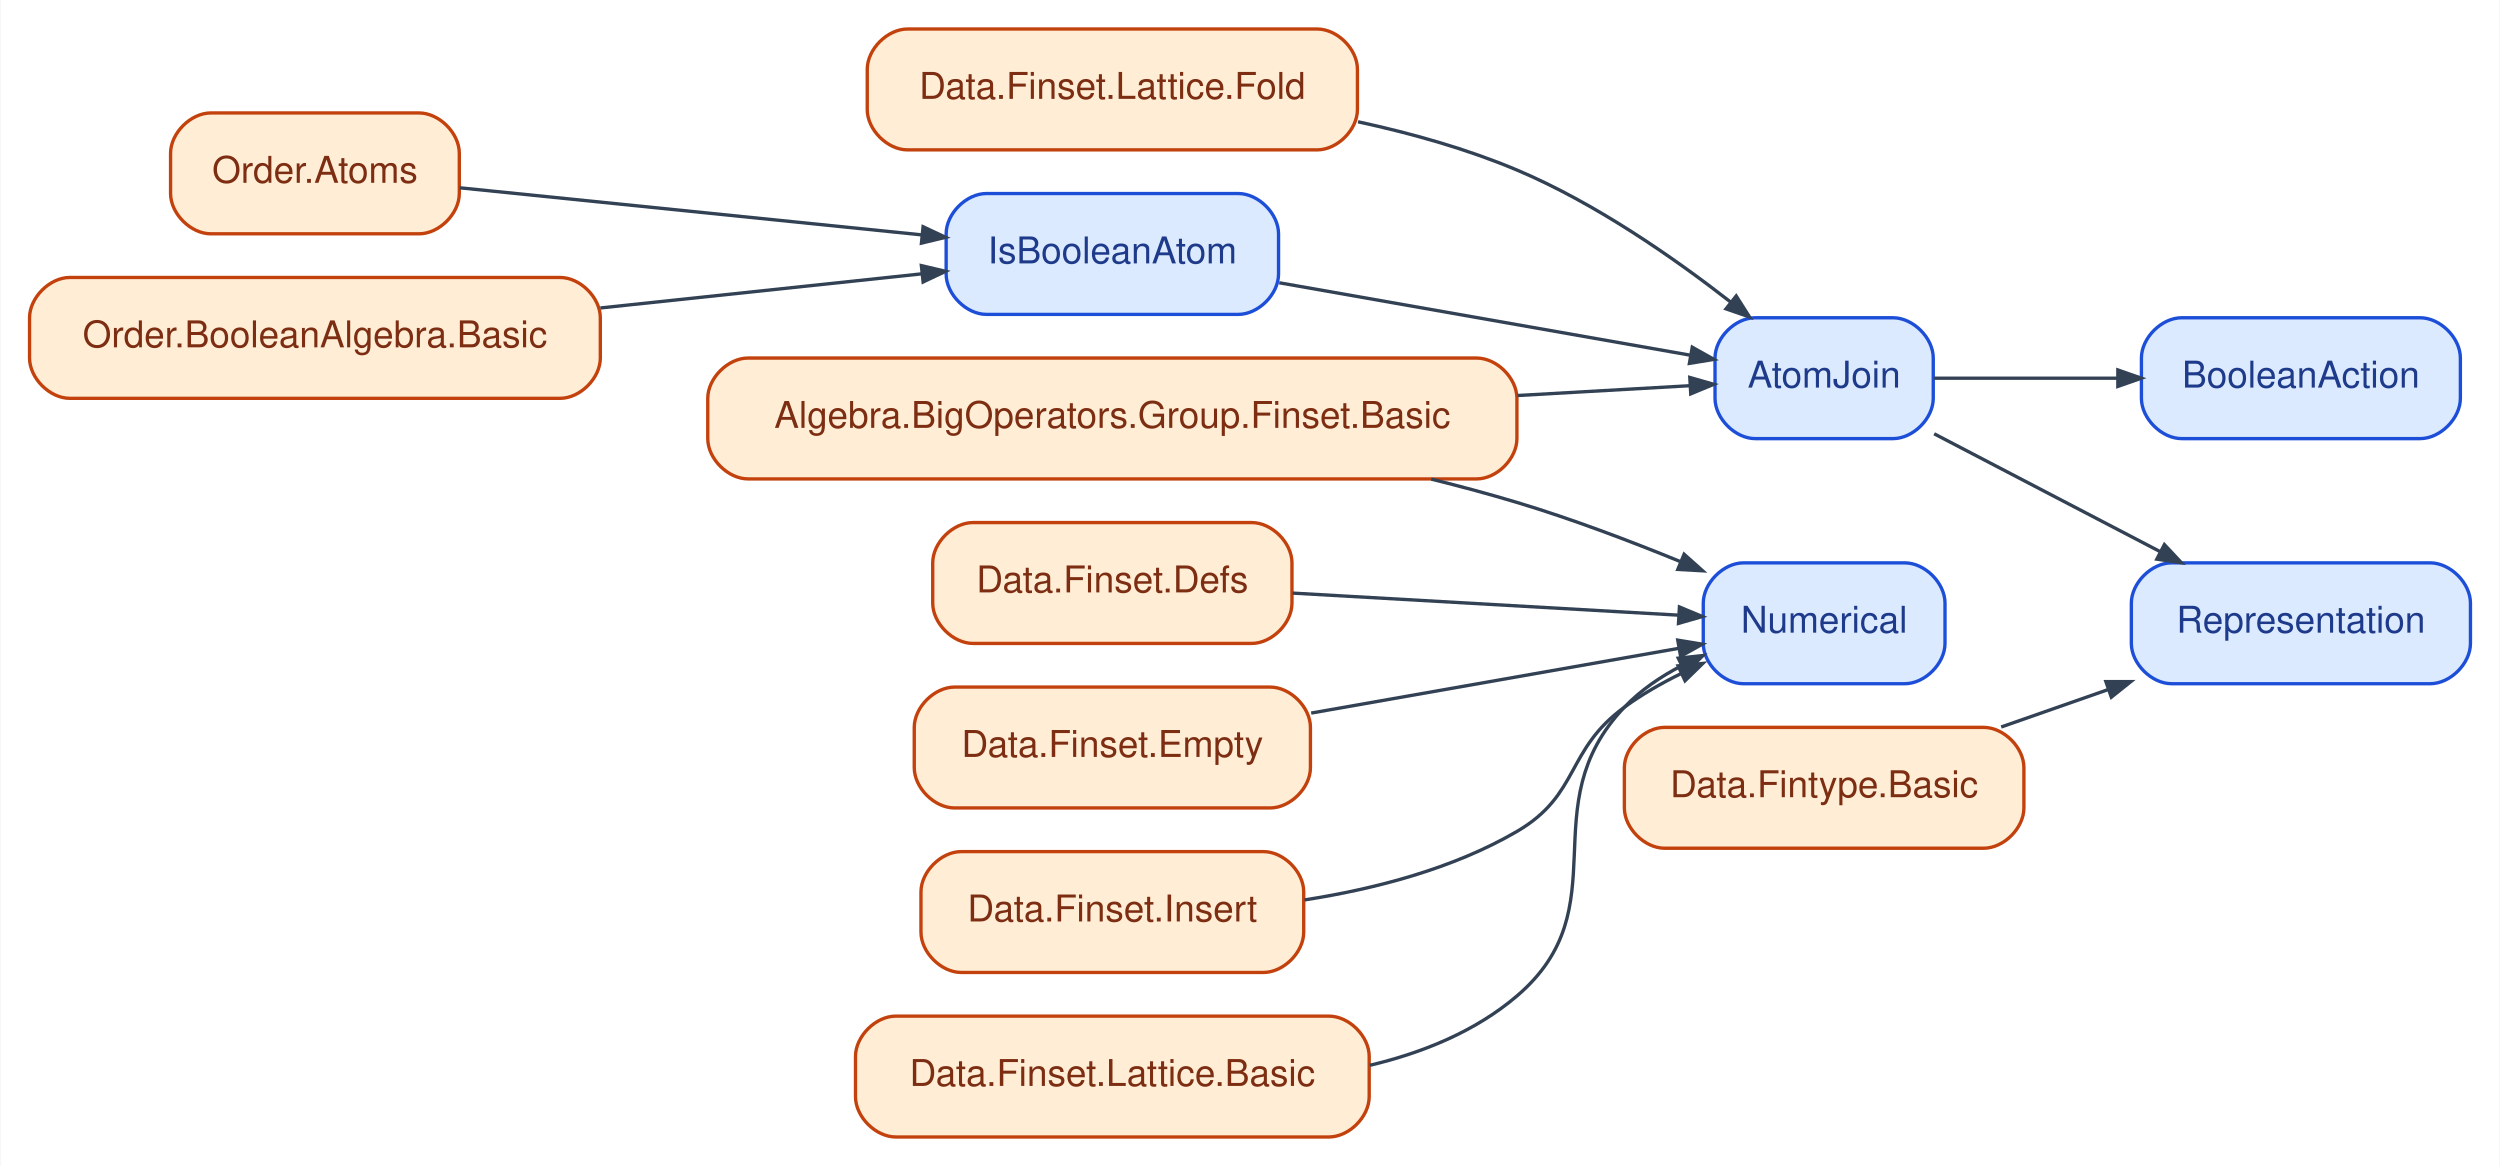
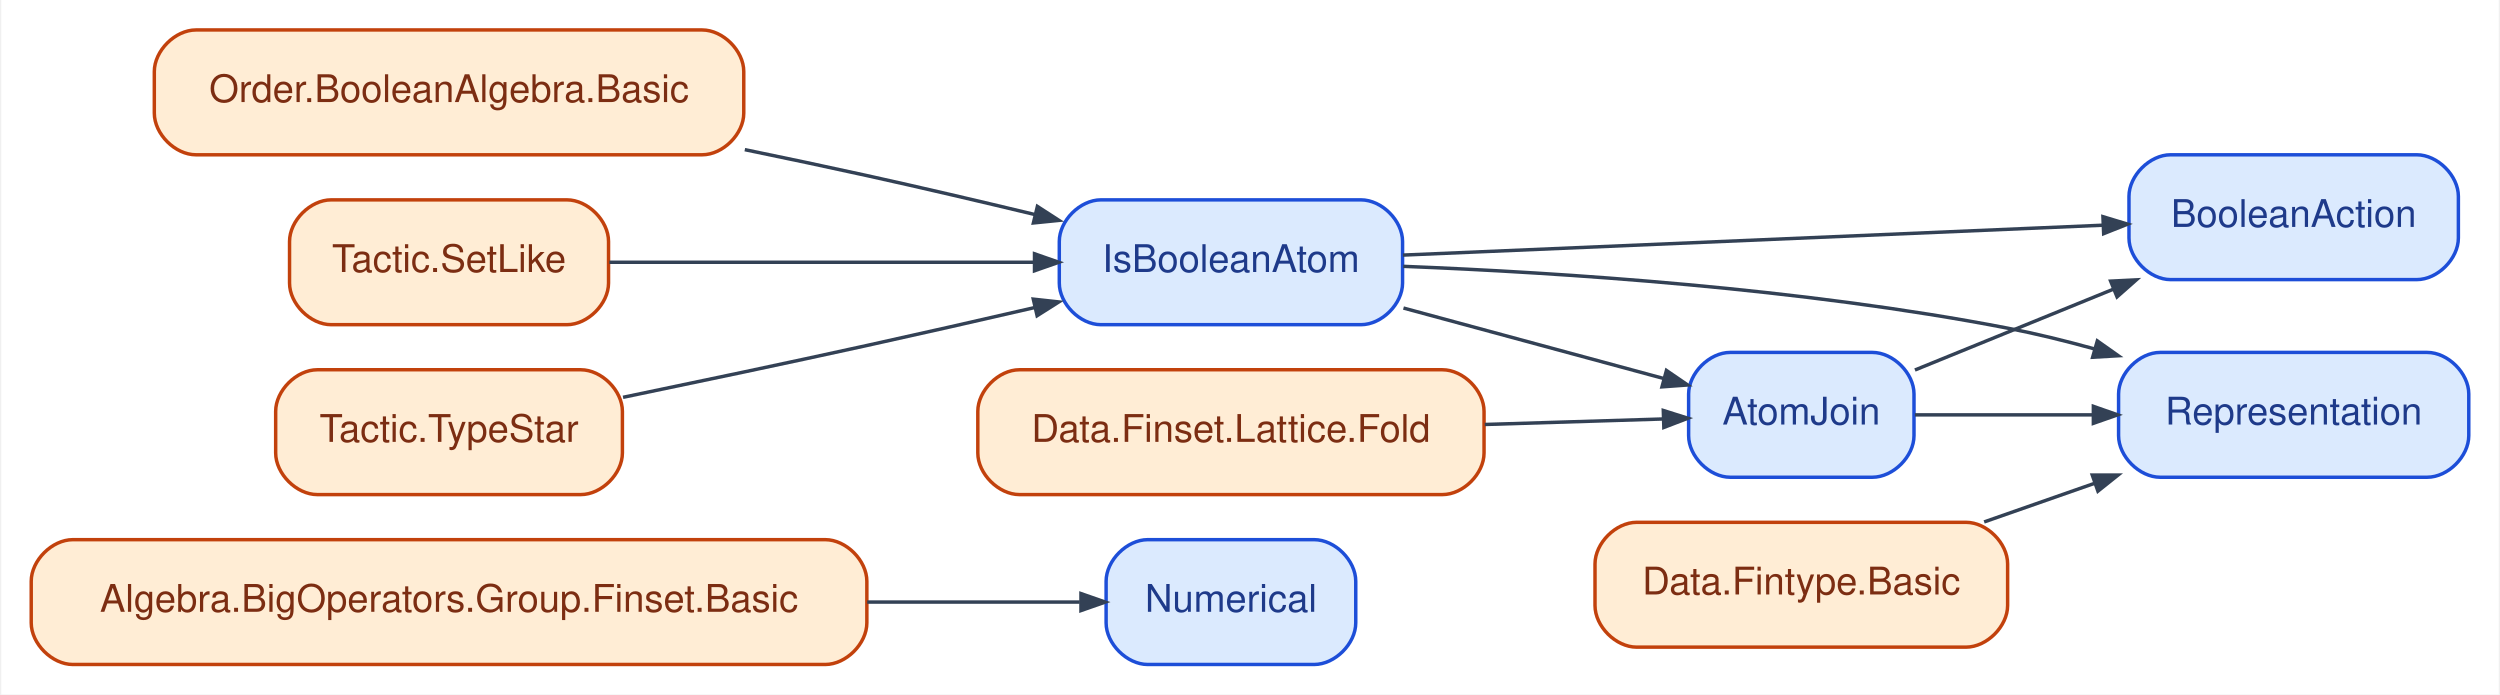
- <svg xmlns="http://www.w3.org/2000/svg" width="744pt" height="347pt" viewBox="0.00 0.00 744.28 347.28">
-   <g id="graph0" class="graph" transform="scale(1 1) rotate(0) translate(8.64 338.64)">
-     <polygon fill="white" stroke="transparent" points="-8.64,8.64 -8.64,-338.64 735.64,-338.64 735.64,8.64 -8.64,8.64" />
+ <svg xmlns="http://www.w3.org/2000/svg" width="720pt" height="200pt" viewBox="0.00 0.00 720.28 200.28">
+   <g id="graph0" class="graph" transform="scale(1 1) rotate(0) translate(8.64 191.64)">
+     <polygon fill="white" stroke="transparent" points="-8.64,8.64 -8.64,-191.64 711.64,-191.64 711.64,8.64 -8.64,8.64" />
    <g id="node1" class="node">
-       <path fill="#ffedd5" stroke="#c2410c" d="M431,-232C431,-232 214,-232 214,-232 208,-232 202,-226 202,-220 202,-220 202,-208 202,-208 202,-202 208,-196 214,-196 214,-196 431,-196 431,-196 437,-196 443,-202 443,-208 443,-208 443,-220 443,-220 443,-226 437,-232 431,-232" />
-       <text text-anchor="middle" x="322.5" y="-211.2" font-family="Helvetica,sans-Serif" font-size="11.00" fill="#7c2d12">Algebra.BigOperators.Group.Finset.Basic</text>
+       <path fill="#ffedd5" stroke="#c2410c" d="M229,-36C229,-36 12,-36 12,-36 6,-36 0,-30 0,-24 0,-24 0,-12 0,-12 0,-6 6,0 12,0 12,0 229,0 229,0 235,0 241,-6 241,-12 241,-12 241,-24 241,-24 241,-30 235,-36 229,-36" />
+       <text text-anchor="middle" x="120.5" y="-15.2" font-family="Helvetica,sans-Serif" font-size="11.00" fill="#7c2d12">Algebra.BigOperators.Group.Finset.Basic</text>
    </g>
    <g id="node10" class="node">
-       <path fill="#dbeafe" stroke="#1d4ed8" d="M555,-244C555,-244 514,-244 514,-244 508,-244 502,-238 502,-232 502,-232 502,-220 502,-220 502,-214 508,-208 514,-208 514,-208 555,-208 555,-208 561,-208 567,-214 567,-220 567,-220 567,-232 567,-232 567,-238 561,-244 555,-244" />
-       <text text-anchor="middle" x="534.5" y="-223.2" font-family="Helvetica,sans-Serif" font-size="11.00" fill="#1e3a8a">AtomJoin</text>
+       <path fill="#dbeafe" stroke="#1d4ed8" d="M370,-36C370,-36 322,-36 322,-36 316,-36 310,-30 310,-24 310,-24 310,-12 310,-12 310,-6 316,0 322,0 322,0 370,0 370,0 376,0 382,-6 382,-12 382,-12 382,-24 382,-24 382,-30 376,-36 370,-36" />
+       <text text-anchor="middle" x="346" y="-15.2" font-family="Helvetica,sans-Serif" font-size="11.00" fill="#1e3a8a">Numerical</text>
+     </g>
+     <g id="edge8" class="edge">
+       <path fill="none" stroke="#334155" d="M241.1,-18C263.08,-18 284.65,-18 302.39,-18" />
+       <polygon fill="#334155" stroke="#334155" points="302.75,-20.45 309.75,-18 302.75,-15.55 302.75,-20.45" />
+     </g>
+     <g id="node2" class="node">
+       <path fill="#ffedd5" stroke="#c2410c" d="M407,-85C407,-85 285,-85 285,-85 279,-85 273,-79 273,-73 273,-73 273,-61 273,-61 273,-55 279,-49 285,-49 285,-49 407,-49 407,-49 413,-49 419,-55 419,-61 419,-61 419,-73 419,-73 419,-79 413,-85 407,-85" />
+       <text text-anchor="middle" x="346" y="-64.2" font-family="Helvetica,sans-Serif" font-size="11.00" fill="#7c2d12">Data.Finset.Lattice.Fold</text>
+     </g>
+     <g id="node7" class="node">
+       <path fill="#dbeafe" stroke="#1d4ed8" d="M531,-90C531,-90 490,-90 490,-90 484,-90 478,-84 478,-78 478,-78 478,-66 478,-66 478,-60 484,-54 490,-54 490,-54 531,-54 531,-54 537,-54 543,-60 543,-66 543,-66 543,-78 543,-78 543,-84 537,-90 531,-90" />
+       <text text-anchor="middle" x="510.5" y="-69.2" font-family="Helvetica,sans-Serif" font-size="11.00" fill="#1e3a8a">AtomJoin</text>
    </g>
    <g id="edge1" class="edge">
-       <path fill="none" stroke="#334155" d="M443.22,-220.84C461.74,-221.9 479.64,-222.92 494.55,-223.77" />
-       <polygon fill="#334155" stroke="#334155" points="494.49,-226.22 501.62,-224.18 494.77,-221.33 494.49,-226.22" />
+       <path fill="none" stroke="#334155" d="M419.22,-69.22C436.85,-69.76 455.05,-70.32 470.45,-70.8" />
+       <polygon fill="#334155" stroke="#334155" points="470.7,-73.26 477.78,-71.02 470.85,-68.36 470.7,-73.26" />
    </g>
-     <g id="node13" class="node">
-       <path fill="#dbeafe" stroke="#1d4ed8" d="M558.5,-171C558.5,-171 510.5,-171 510.5,-171 504.5,-171 498.5,-165 498.5,-159 498.5,-159 498.5,-147 498.5,-147 498.5,-141 504.5,-135 510.5,-135 510.5,-135 558.5,-135 558.5,-135 564.5,-135 570.5,-141 570.5,-147 570.5,-147 570.5,-159 570.5,-159 570.5,-165 564.5,-171 558.5,-171" />
-       <text text-anchor="middle" x="534.5" y="-150.2" font-family="Helvetica,sans-Serif" font-size="11.00" fill="#1e3a8a">Numerical</text>
+     <g id="node3" class="node">
+       <path fill="#ffedd5" stroke="#c2410c" d="M558,-41C558,-41 463,-41 463,-41 457,-41 451,-35 451,-29 451,-29 451,-17 451,-17 451,-11 457,-5 463,-5 463,-5 558,-5 558,-5 564,-5 570,-11 570,-17 570,-17 570,-29 570,-29 570,-35 564,-41 558,-41" />
+       <text text-anchor="middle" x="510.5" y="-20.2" font-family="Helvetica,sans-Serif" font-size="11.00" fill="#7c2d12">Data.Fintype.Basic</text>
+     </g>
+     <g id="node11" class="node">
+       <path fill="#dbeafe" stroke="#1d4ed8" d="M691,-90C691,-90 614,-90 614,-90 608,-90 602,-84 602,-78 602,-78 602,-66 602,-66 602,-60 608,-54 614,-54 614,-54 691,-54 691,-54 697,-54 703,-60 703,-66 703,-66 703,-78 703,-78 703,-84 697,-90 691,-90" />
+       <text text-anchor="middle" x="652.5" y="-69.2" font-family="Helvetica,sans-Serif" font-size="11.00" fill="#1e3a8a">Representation</text>
+     </g>
+     <g id="edge9" class="edge">
+       <path fill="none" stroke="#334155" d="M563.23,-41.11C573.58,-44.73 584.51,-48.55 595.01,-52.23" />
+       <polygon fill="#334155" stroke="#334155" points="594.42,-54.62 601.84,-54.62 596.04,-49.99 594.42,-54.62" />
+     </g>
+     <g id="node4" class="node">
+       <path fill="#ffedd5" stroke="#c2410c" d="M193.5,-183C193.5,-183 47.5,-183 47.5,-183 41.5,-183 35.5,-177 35.5,-171 35.5,-171 35.5,-159 35.5,-159 35.5,-153 41.5,-147 47.5,-147 47.5,-147 193.5,-147 193.5,-147 199.5,-147 205.5,-153 205.5,-159 205.5,-159 205.5,-171 205.5,-171 205.5,-177 199.5,-183 193.5,-183" />
+       <text text-anchor="middle" x="120.5" y="-162.2" font-family="Helvetica,sans-Serif" font-size="11.00" fill="#7c2d12">Order.BooleanAlgebra.Basic</text>
+     </g>
+     <g id="node9" class="node">
+       <path fill="#dbeafe" stroke="#1d4ed8" d="M383.5,-134C383.5,-134 308.5,-134 308.5,-134 302.5,-134 296.5,-128 296.5,-122 296.5,-122 296.5,-110 296.5,-110 296.5,-104 302.5,-98 308.5,-98 308.5,-98 383.5,-98 383.5,-98 389.5,-98 395.5,-104 395.5,-110 395.5,-110 395.5,-122 395.5,-122 395.5,-128 389.5,-134 383.5,-134" />
+       <text text-anchor="middle" x="346" y="-113.2" font-family="Helvetica,sans-Serif" font-size="11.00" fill="#1e3a8a">IsBooleanAtom</text>
+     </g>
+     <g id="edge5" class="edge">
+       <path fill="none" stroke="#334155" d="M205.8,-148.48C217.64,-146.04 229.63,-143.51 241,-141 256.73,-137.53 273.73,-133.54 289.35,-129.79" />
+       <polygon fill="#334155" stroke="#334155" points="290.18,-132.11 296.41,-128.08 289.03,-127.34 290.18,-132.11" />
+     </g>
+     <g id="node5" class="node">
+       <path fill="#ffedd5" stroke="#c2410c" d="M154.5,-134C154.5,-134 86.5,-134 86.5,-134 80.5,-134 74.5,-128 74.5,-122 74.5,-122 74.5,-110 74.5,-110 74.5,-104 80.5,-98 86.5,-98 86.5,-98 154.5,-98 154.5,-98 160.5,-98 166.5,-104 166.5,-110 166.5,-110 166.5,-122 166.5,-122 166.5,-128 160.5,-134 154.5,-134" />
+       <text text-anchor="middle" x="120.5" y="-113.2" font-family="Helvetica,sans-Serif" font-size="11.00" fill="#7c2d12">Tactic.SetLike</text>
    </g>
    <g id="edge7" class="edge">
-       <path fill="none" stroke="#334155" d="M417.5,-195.94C426.17,-193.79 434.78,-191.47 443,-189 459.15,-184.14 476.45,-177.6 491.55,-171.43" />
-       <polygon fill="#334155" stroke="#334155" points="492.79,-173.57 498.33,-168.63 490.92,-169.04 492.79,-173.57" />
+       <path fill="none" stroke="#334155" d="M166.73,-116C202.01,-116 251.19,-116 288.96,-116" />
+       <polygon fill="#334155" stroke="#334155" points="289.35,-118.45 296.35,-116 289.35,-113.55 289.35,-118.45" />
    </g>
-     <g id="node2" class="node">
-       <path fill="#ffedd5" stroke="#c2410c" d="M364,-183C364,-183 281,-183 281,-183 275,-183 269,-177 269,-171 269,-171 269,-159 269,-159 269,-153 275,-147 281,-147 281,-147 364,-147 364,-147 370,-147 376,-153 376,-159 376,-159 376,-171 376,-171 376,-177 370,-183 364,-183" />
-       <text text-anchor="middle" x="322.5" y="-162.2" font-family="Helvetica,sans-Serif" font-size="11.00" fill="#7c2d12">Data.Finset.Defs</text>
+     <g id="node6" class="node">
+       <path fill="#ffedd5" stroke="#c2410c" d="M158.5,-85C158.5,-85 82.5,-85 82.5,-85 76.5,-85 70.5,-79 70.5,-73 70.5,-73 70.5,-61 70.5,-61 70.5,-55 76.5,-49 82.5,-49 82.5,-49 158.5,-49 158.5,-49 164.5,-49 170.5,-55 170.5,-61 170.5,-61 170.5,-73 170.5,-73 170.5,-79 164.5,-85 158.5,-85" />
+       <text text-anchor="middle" x="120.5" y="-64.2" font-family="Helvetica,sans-Serif" font-size="11.00" fill="#7c2d12">Tactic.TypeStar</text>
+     </g>
+     <g id="edge6" class="edge">
+       <path fill="none" stroke="#334155" d="M170.68,-77.05C192.27,-81.53 217.92,-86.92 241,-92 256.69,-95.45 273.69,-99.32 289.3,-102.92" />
+       <polygon fill="#334155" stroke="#334155" points="289,-105.37 296.37,-104.56 290.1,-100.59 289,-105.37" />
+     </g>
+     <g id="node8" class="node">
+       <path fill="#dbeafe" stroke="#1d4ed8" d="M688,-147C688,-147 617,-147 617,-147 611,-147 605,-141 605,-135 605,-135 605,-123 605,-123 605,-117 611,-111 617,-111 617,-111 688,-111 688,-111 694,-111 700,-117 700,-123 700,-123 700,-135 700,-135 700,-141 694,-147 688,-147" />
+       <text text-anchor="middle" x="652.5" y="-126.2" font-family="Helvetica,sans-Serif" font-size="11.00" fill="#1e3a8a">BooleanAction</text>
+     </g>
+     <g id="edge4" class="edge">
+       <path fill="none" stroke="#334155" d="M543.27,-84.93C560.16,-91.81 581.32,-100.43 600.45,-108.22" />
+       <polygon fill="#334155" stroke="#334155" points="599.71,-110.56 607.12,-110.93 601.56,-106.02 599.71,-110.56" />
+     </g>
+     <g id="edge11" class="edge">
+       <path fill="none" stroke="#334155" d="M543.27,-72C558.37,-72 576.91,-72 594.34,-72" />
+       <polygon fill="#334155" stroke="#334155" points="594.73,-74.45 601.73,-72 594.73,-69.55 594.73,-74.45" />
+     </g>
+     <g id="edge2" class="edge">
+       <path fill="none" stroke="#334155" d="M395.76,-102.8C419.82,-96.28 448.43,-88.54 470.94,-82.44" />
+       <polygon fill="#334155" stroke="#334155" points="471.6,-84.8 477.72,-80.61 470.32,-80.07 471.6,-84.8" />
+     </g>
+     <g id="edge3" class="edge">
+       <path fill="none" stroke="#334155" d="M395.59,-118.07C450.65,-120.43 540.18,-124.25 597.43,-126.69" />
+       <polygon fill="#334155" stroke="#334155" points="597.49,-129.15 604.59,-127 597.7,-124.25 597.49,-129.15" />
    </g>
    <g id="edge10" class="edge">
-       <path fill="none" stroke="#334155" d="M376.22,-161.99C411.69,-159.96 457.84,-157.32 490.96,-155.43" />
-       <polygon fill="#334155" stroke="#334155" points="491.4,-157.86 498.24,-155.01 491.12,-152.97 491.4,-157.86" />
-     </g>
-     <g id="node3" class="node">
-       <path fill="#ffedd5" stroke="#c2410c" d="M369.5,-134C369.5,-134 275.5,-134 275.5,-134 269.5,-134 263.5,-128 263.5,-122 263.5,-122 263.5,-110 263.5,-110 263.5,-104 269.5,-98 275.5,-98 275.5,-98 369.5,-98 369.5,-98 375.5,-98 381.5,-104 381.5,-110 381.5,-110 381.5,-122 381.5,-122 381.5,-128 375.5,-134 369.5,-134" />
-       <text text-anchor="middle" x="322.5" y="-113.2" font-family="Helvetica,sans-Serif" font-size="11.00" fill="#7c2d12">Data.Finset.Empty</text>
-     </g>
-     <g id="edge11" class="edge">
-       <path fill="none" stroke="#334155" d="M381.72,-126.26C416.48,-132.38 459.83,-140.02 491.29,-145.56" />
-       <polygon fill="#334155" stroke="#334155" points="490.9,-147.98 498.22,-146.78 491.75,-143.16 490.9,-147.98" />
-     </g>
-     <g id="node4" class="node">
-       <path fill="#ffedd5" stroke="#c2410c" d="M367.5,-85C367.5,-85 277.5,-85 277.5,-85 271.5,-85 265.5,-79 265.5,-73 265.5,-73 265.5,-61 265.5,-61 265.5,-55 271.5,-49 277.5,-49 277.5,-49 367.5,-49 367.5,-49 373.5,-49 379.5,-55 379.5,-61 379.5,-61 379.5,-73 379.5,-73 379.5,-79 373.5,-85 367.5,-85" />
-       <text text-anchor="middle" x="322.5" y="-64.2" font-family="Helvetica,sans-Serif" font-size="11.00" fill="#7c2d12">Data.Finset.Insert</text>
-     </g>
-     <g id="edge8" class="edge">
-       <path fill="none" stroke="#334155" d="M379.75,-70.61C400.7,-73.87 423.99,-79.91 443,-91 461.78,-101.95 457.44,-115.18 475,-128 480.17,-131.78 486.01,-135.13 491.94,-138.05" />
-       <polygon fill="#334155" stroke="#334155" points="491,-140.32 498.38,-141.05 493.07,-135.88 491,-140.32" />
-     </g>
-     <g id="node5" class="node">
-       <path fill="#ffedd5" stroke="#c2410c" d="M387,-36C387,-36 258,-36 258,-36 252,-36 246,-30 246,-24 246,-24 246,-12 246,-12 246,-6 252,0 258,0 258,0 387,0 387,0 393,0 399,-6 399,-12 399,-12 399,-24 399,-24 399,-30 393,-36 387,-36" />
-       <text text-anchor="middle" x="322.5" y="-15.2" font-family="Helvetica,sans-Serif" font-size="11.00" fill="#7c2d12">Data.Finset.Lattice.Basic</text>
-     </g>
-     <g id="edge9" class="edge">
-       <path fill="none" stroke="#334155" d="M399.2,-21.35C415.06,-25.12 430.69,-31.49 443,-42 474.02,-68.47 446.86,-98.48 475,-128 479.8,-133.04 485.78,-137.11 492.07,-140.38" />
-       <polygon fill="#334155" stroke="#334155" points="491.06,-142.61 498.43,-143.4 493.16,-138.19 491.06,-142.61" />
-     </g>
-     <g id="node6" class="node">
-       <path fill="#ffedd5" stroke="#c2410c" d="M383.5,-330C383.5,-330 261.5,-330 261.5,-330 255.5,-330 249.5,-324 249.5,-318 249.5,-318 249.5,-306 249.5,-306 249.5,-300 255.5,-294 261.5,-294 261.5,-294 383.5,-294 383.5,-294 389.5,-294 395.5,-300 395.5,-306 395.5,-306 395.5,-318 395.5,-318 395.5,-324 389.5,-330 383.5,-330" />
-       <text text-anchor="middle" x="322.5" y="-309.2" font-family="Helvetica,sans-Serif" font-size="11.00" fill="#7c2d12">Data.Finset.Lattice.Fold</text>
-     </g>
-     <g id="edge2" class="edge">
-       <path fill="none" stroke="#334155" d="M395.68,-302.37C411.63,-298.91 428.18,-294.25 443,-288 466.17,-278.22 489.52,-262.03 506.7,-248.64" />
-       <polygon fill="#334155" stroke="#334155" points="508.31,-250.49 512.28,-244.23 505.27,-246.65 508.31,-250.49" />
-     </g>
-     <g id="node7" class="node">
-       <path fill="#ffedd5" stroke="#c2410c" d="M582,-122C582,-122 487,-122 487,-122 481,-122 475,-116 475,-110 475,-110 475,-98 475,-98 475,-92 481,-86 487,-86 487,-86 582,-86 582,-86 588,-86 594,-92 594,-98 594,-98 594,-110 594,-110 594,-116 588,-122 582,-122" />
-       <text text-anchor="middle" x="534.5" y="-101.2" font-family="Helvetica,sans-Serif" font-size="11.00" fill="#7c2d12">Data.Fintype.Basic</text>
-     </g>
-     <g id="node14" class="node">
-       <path fill="#dbeafe" stroke="#1d4ed8" d="M715,-171C715,-171 638,-171 638,-171 632,-171 626,-165 626,-159 626,-159 626,-147 626,-147 626,-141 632,-135 638,-135 638,-135 715,-135 715,-135 721,-135 727,-141 727,-147 727,-147 727,-159 727,-159 727,-165 721,-171 715,-171" />
-       <text text-anchor="middle" x="676.5" y="-150.2" font-family="Helvetica,sans-Serif" font-size="11.00" fill="#1e3a8a">Representation</text>
-     </g>
-     <g id="edge12" class="edge">
-       <path fill="none" stroke="#334155" d="M587.23,-122.11C597.58,-125.73 608.51,-129.55 619.01,-133.23" />
-       <polygon fill="#334155" stroke="#334155" points="618.42,-135.62 625.84,-135.62 620.04,-130.99 618.42,-135.62" />
-     </g>
-     <g id="node8" class="node">
-       <path fill="#ffedd5" stroke="#c2410c" d="M116,-305C116,-305 54,-305 54,-305 48,-305 42,-299 42,-293 42,-293 42,-281 42,-281 42,-275 48,-269 54,-269 54,-269 116,-269 116,-269 122,-269 128,-275 128,-281 128,-281 128,-293 128,-293 128,-299 122,-305 116,-305" />
-       <text text-anchor="middle" x="85" y="-284.2" font-family="Helvetica,sans-Serif" font-size="11.00" fill="#7c2d12">Order.Atoms</text>
-     </g>
-     <g id="node12" class="node">
-       <path fill="#dbeafe" stroke="#1d4ed8" d="M360,-281C360,-281 285,-281 285,-281 279,-281 273,-275 273,-269 273,-269 273,-257 273,-257 273,-251 279,-245 285,-245 285,-245 360,-245 360,-245 366,-245 372,-251 372,-257 372,-257 372,-269 372,-269 372,-275 366,-281 360,-281" />
-       <text text-anchor="middle" x="322.5" y="-260.2" font-family="Helvetica,sans-Serif" font-size="11.00" fill="#1e3a8a">IsBooleanAtom</text>
-     </g>
-     <g id="edge5" class="edge">
-       <path fill="none" stroke="#334155" d="M128.1,-282.71C166.5,-278.8 223.5,-272.99 265.68,-268.69" />
-       <polygon fill="#334155" stroke="#334155" points="266.13,-271.11 272.85,-267.96 265.64,-266.23 266.13,-271.11" />
-     </g>
-     <g id="node9" class="node">
-       <path fill="#ffedd5" stroke="#c2410c" d="M158,-256C158,-256 12,-256 12,-256 6,-256 0,-250 0,-244 0,-244 0,-232 0,-232 0,-226 6,-220 12,-220 12,-220 158,-220 158,-220 164,-220 170,-226 170,-232 170,-232 170,-244 170,-244 170,-250 164,-256 158,-256" />
-       <text text-anchor="middle" x="85" y="-235.2" font-family="Helvetica,sans-Serif" font-size="11.00" fill="#7c2d12">Order.BooleanAlgebra.Basic</text>
-     </g>
-     <g id="edge6" class="edge">
-       <path fill="none" stroke="#334155" d="M170.02,-246.92C201.81,-250.29 237.17,-254.05 265.73,-257.08" />
-       <polygon fill="#334155" stroke="#334155" points="265.62,-259.53 272.84,-257.83 266.14,-254.66 265.62,-259.53" />
-     </g>
-     <g id="node11" class="node">
-       <path fill="#dbeafe" stroke="#1d4ed8" d="M712,-244C712,-244 641,-244 641,-244 635,-244 629,-238 629,-232 629,-232 629,-220 629,-220 629,-214 635,-208 641,-208 641,-208 712,-208 712,-208 718,-208 724,-214 724,-220 724,-220 724,-232 724,-232 724,-238 718,-244 712,-244" />
-       <text text-anchor="middle" x="676.5" y="-223.2" font-family="Helvetica,sans-Serif" font-size="11.00" fill="#1e3a8a">BooleanAction</text>
-     </g>
-     <g id="edge4" class="edge">
-       <path fill="none" stroke="#334155" d="M567.27,-226C583.36,-226 603.35,-226 621.75,-226" />
-       <polygon fill="#334155" stroke="#334155" points="621.98,-228.45 628.98,-226 621.98,-223.55 621.98,-228.45" />
-     </g>
-     <g id="edge13" class="edge">
-       <path fill="none" stroke="#334155" d="M567.27,-209.44C587.24,-199.02 613.2,-185.48 634.69,-174.28" />
-       <polygon fill="#334155" stroke="#334155" points="635.84,-176.44 640.92,-171.03 633.58,-172.1 635.84,-176.44" />
-     </g>
-     <g id="edge3" class="edge">
-       <path fill="none" stroke="#334155" d="M372.21,-254.42C409.42,-247.86 460.03,-238.94 494.57,-232.86" />
-       <polygon fill="#334155" stroke="#334155" points="495.22,-235.23 501.69,-231.6 494.37,-230.41 495.22,-235.23" />
+       <path fill="none" stroke="#334155" d="M395.69,-114.83C441.15,-113.03 510.68,-108.49 570,-97 578.17,-95.42 586.69,-93.32 595,-91.02" />
+       <polygon fill="#334155" stroke="#334155" points="595.87,-93.32 601.93,-89.04 594.52,-88.61 595.87,-93.32" />
    </g>
  </g>
</svg>
